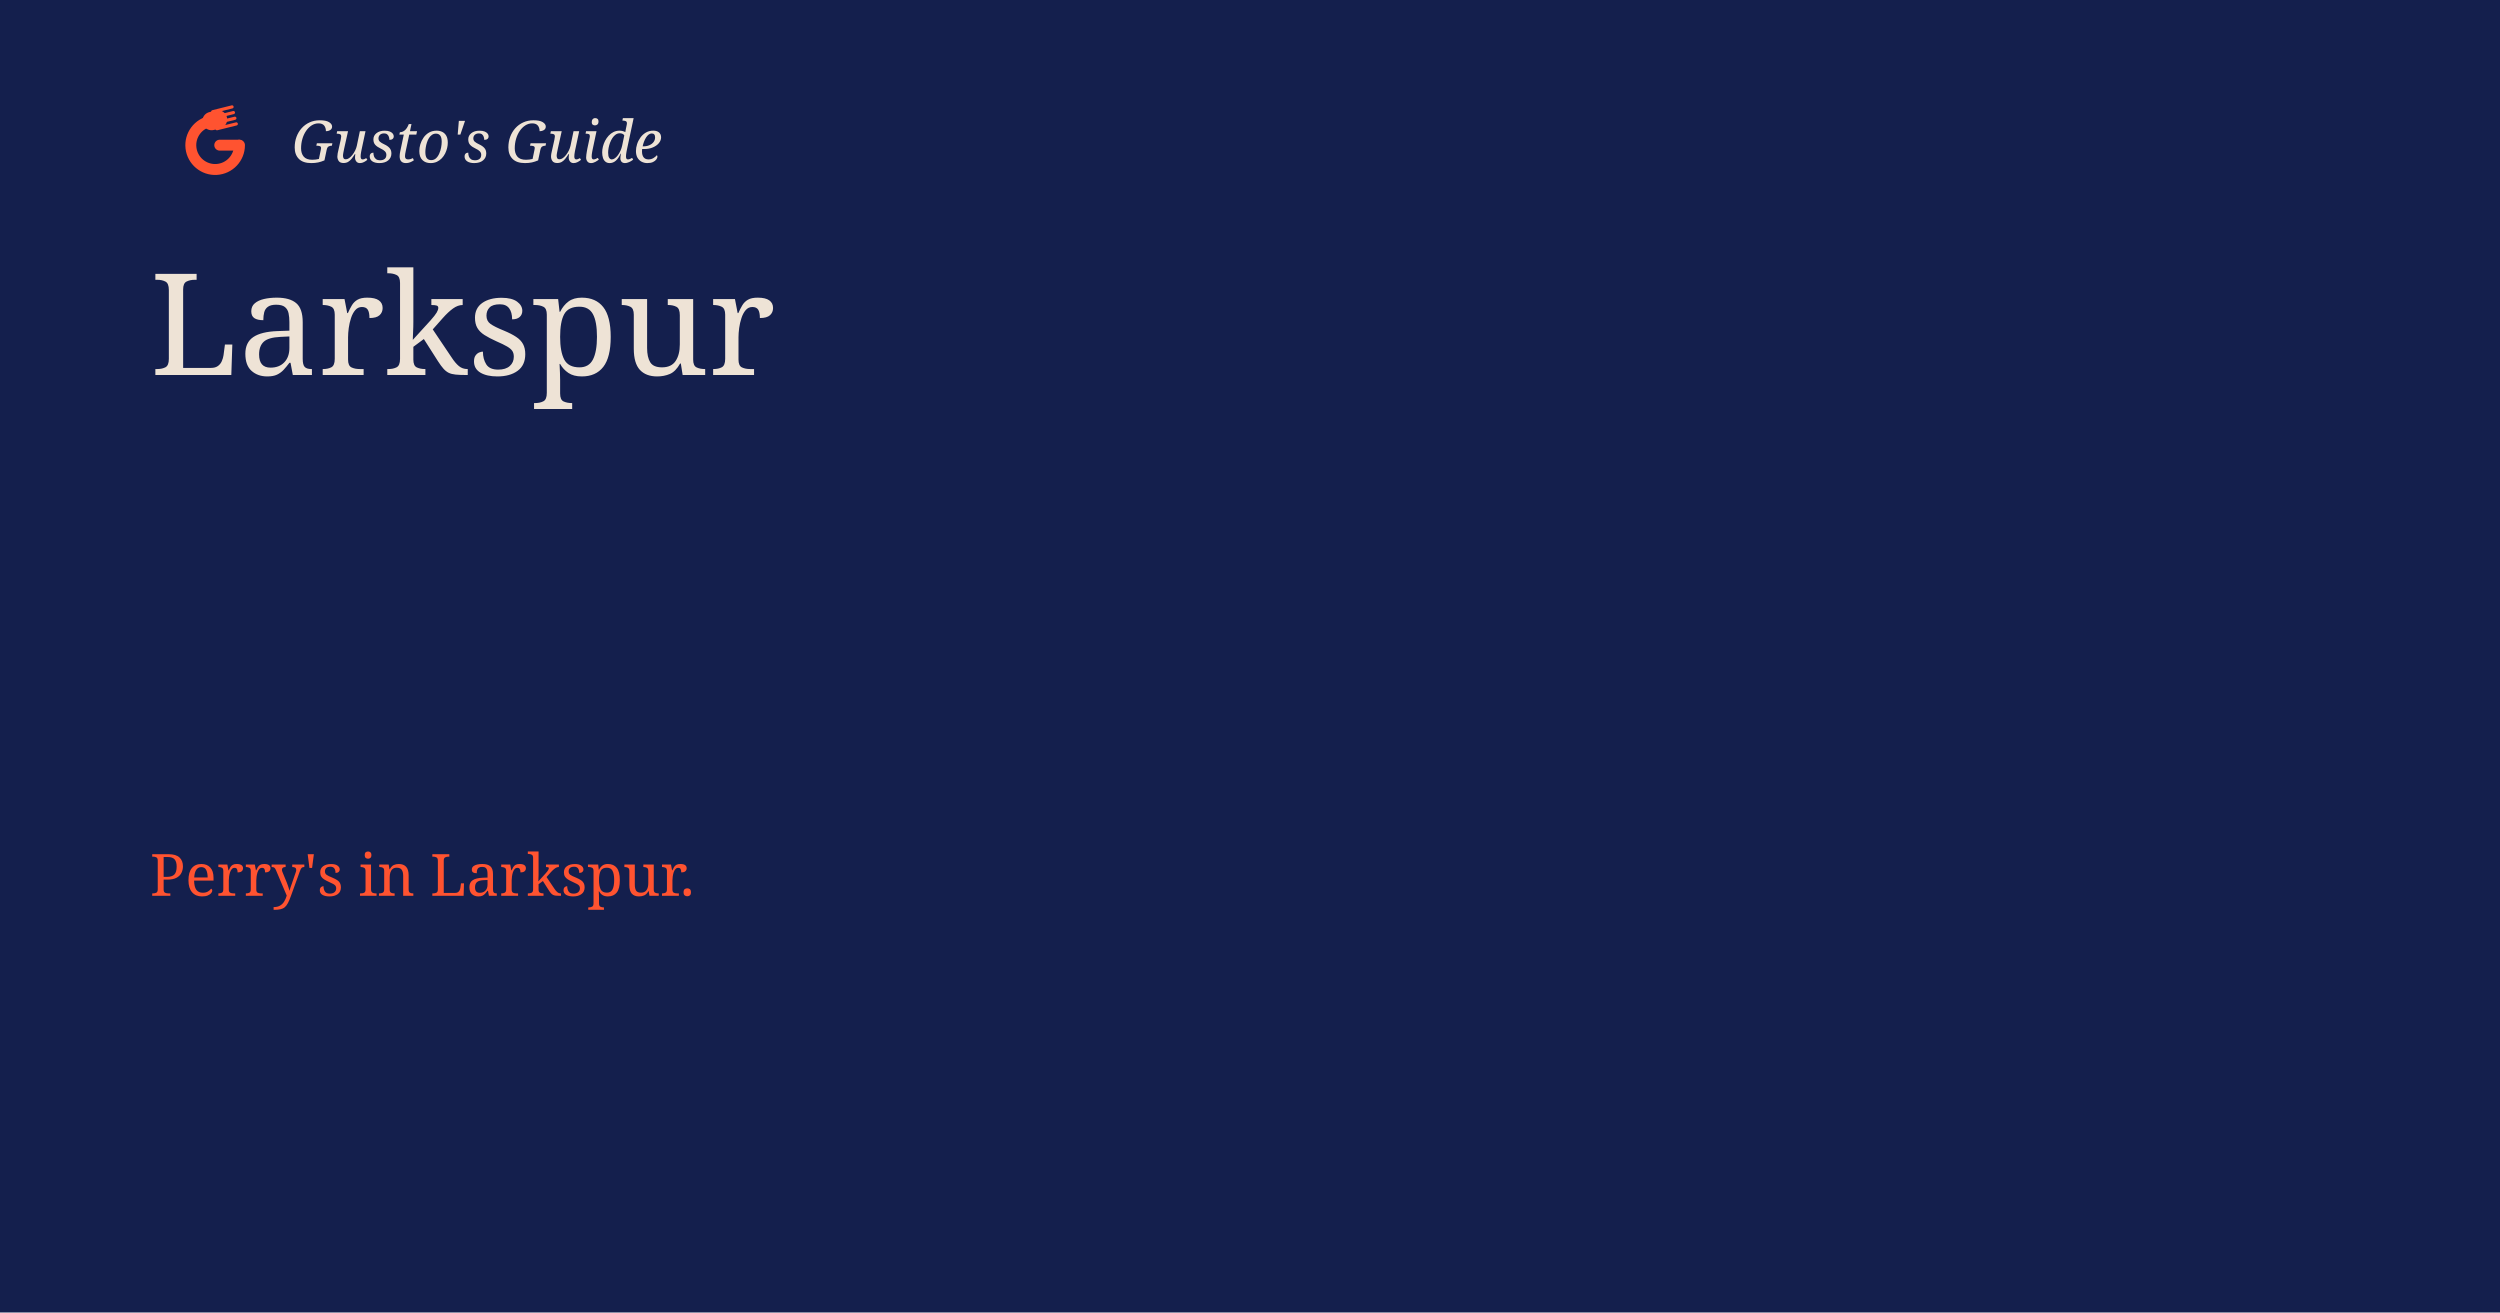
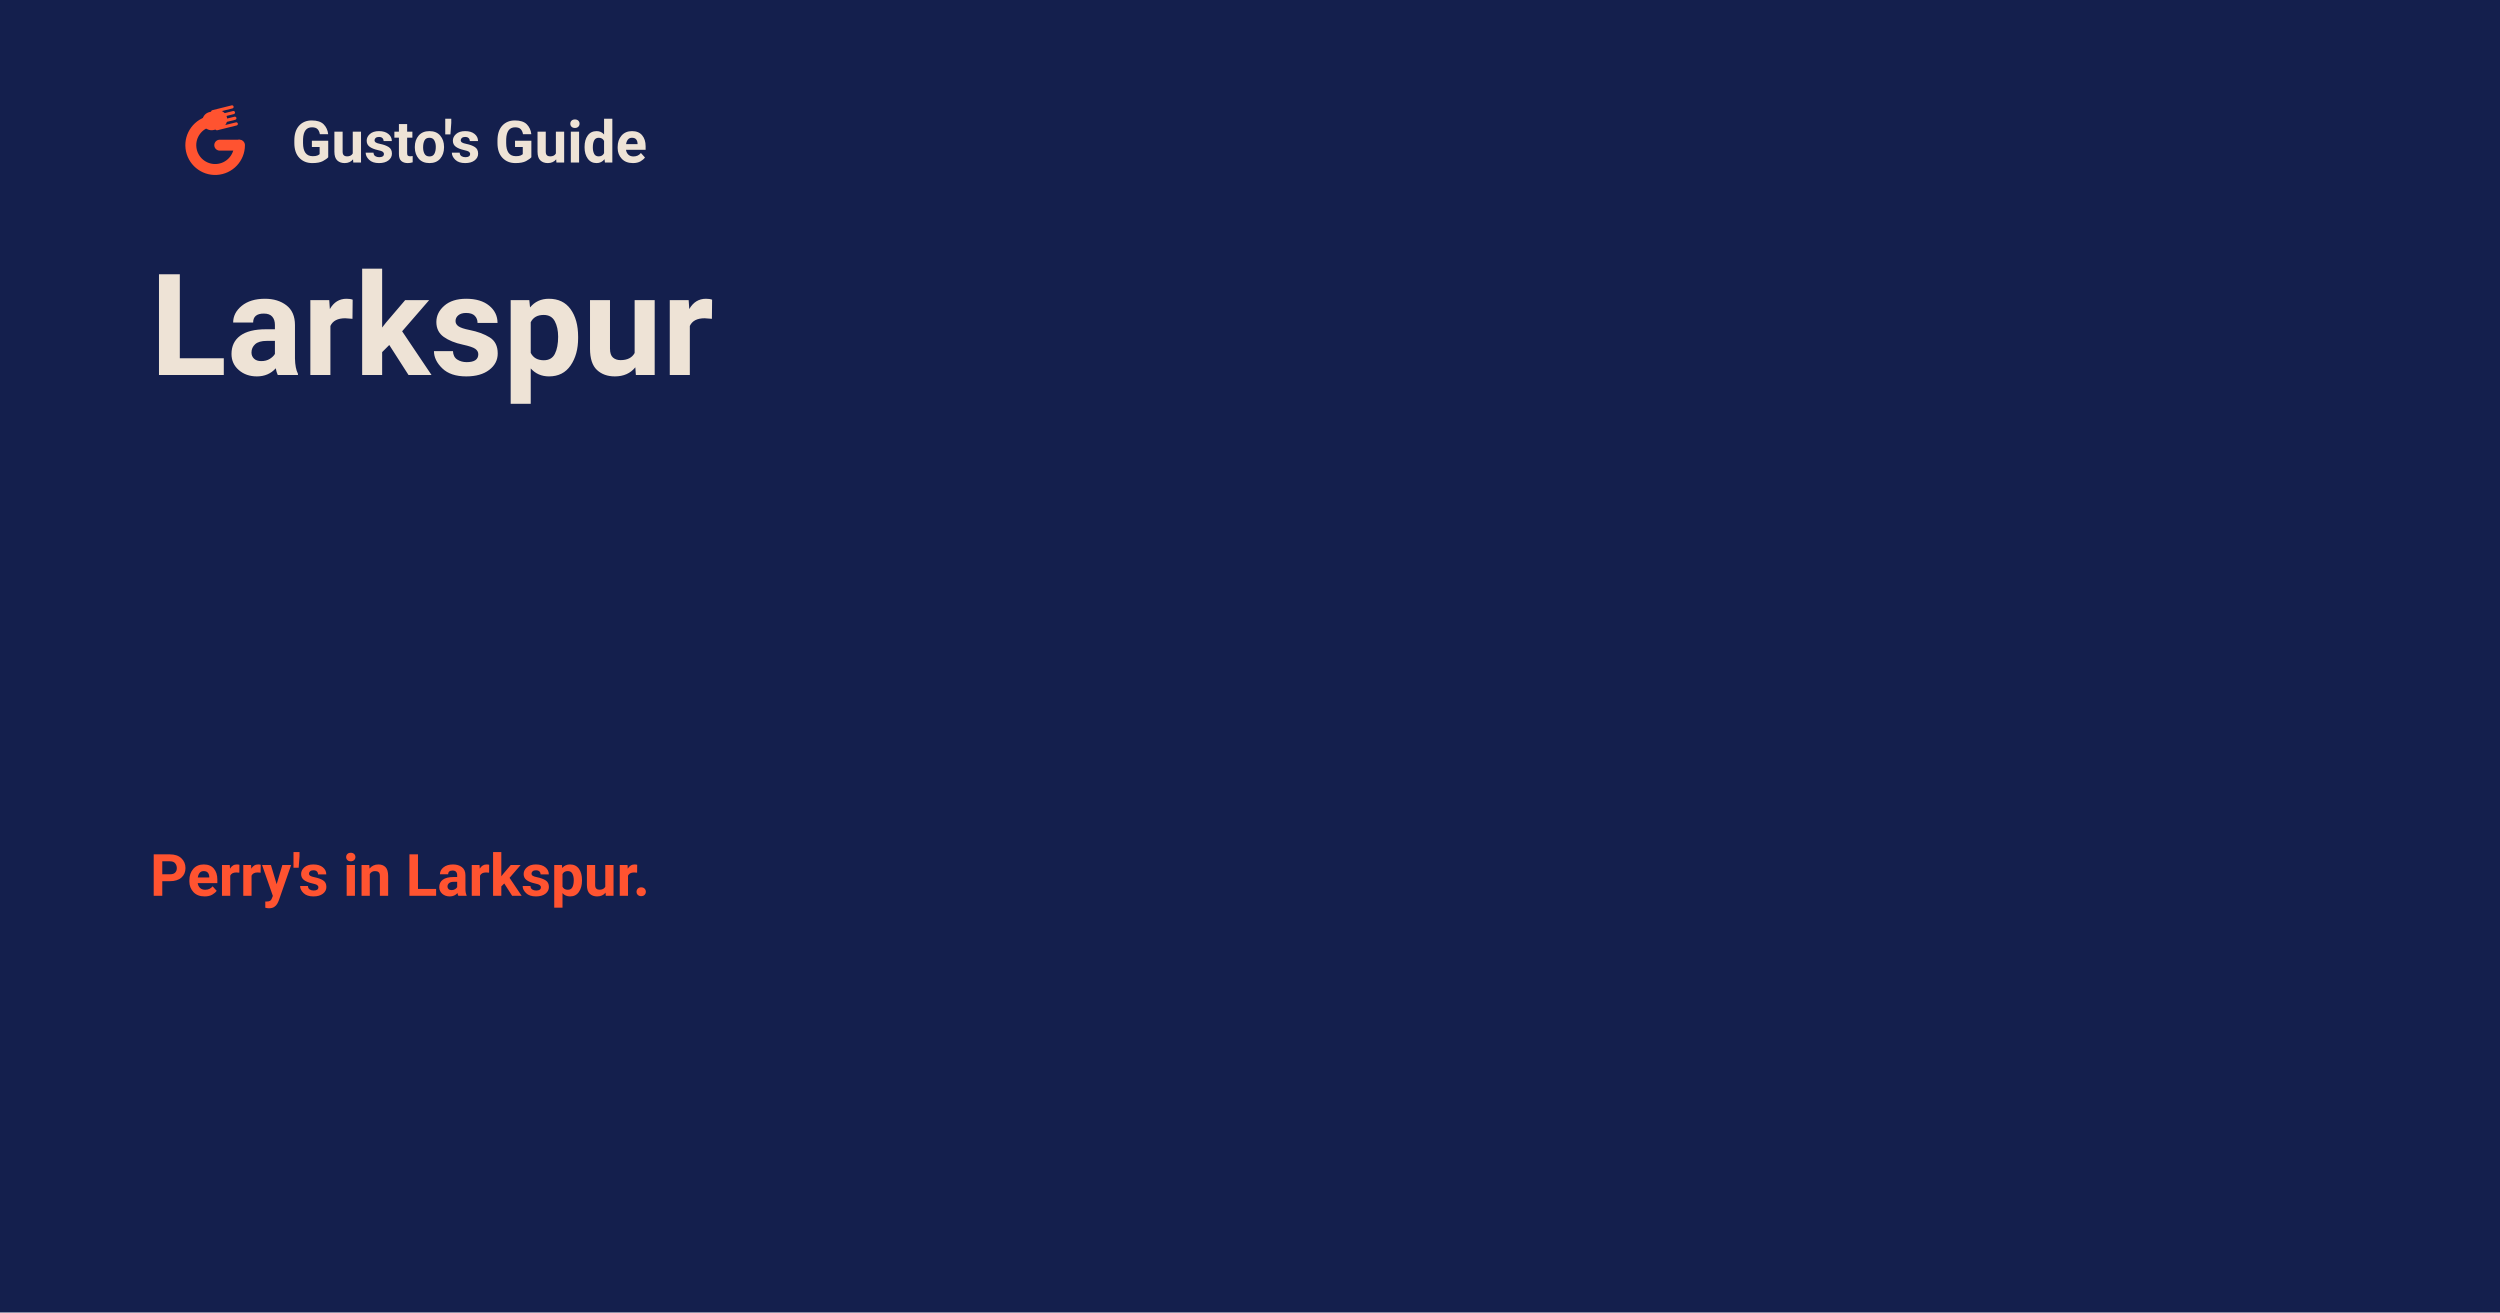
<svg xmlns="http://www.w3.org/2000/svg" width="1200" height="630" viewBox="0 0 1200 630">
  <rect width="1200" height="630" fill="#141F4D" />
  <g transform="translate(72 36) scale(0.92)">
    <g transform="translate(10.59 -0.99)">
      <path d="M 36.1 37.6 A 12.7 12.7 0 1 1 21.19 25.09" fill="none" stroke="#FF5330" stroke-width="5.7" stroke-linecap="round" />
      <path d="M 35.64 37.6 L 25.8 37.6" fill="none" stroke="#FF5330" stroke-width="5.7" stroke-linecap="round" />
      <path d="M 21.19 25.09 L 22.46 24.78" fill="none" stroke="#FF5330" stroke-width="5.7" stroke-linecap="round" />
      <path d="M 21.53 25.01 L 24.88 24.17" fill="none" stroke="#FF5330" stroke-width="9.6" stroke-linecap="round" />
      <path d="M 22.13 20.15 L 32.22 17.63 M 22.86 23.11 L 32.95 20.59 M 23.6 26.06 L 33.69 23.55 M 24.34 29.02 L 34.43 26.51" fill="none" stroke="#FF5330" stroke-width="1.65" stroke-linecap="round" />
    </g>
  </g>
-   <text x="140" y="78" fill="#EEE3D6" font-family="Georgia, serif" font-size="28" font-style="italic">Gusto's Guide</text>
-   <text x="72" y="180" fill="#EEE3D6" font-family="Georgia, serif" font-size="68">Larkspur</text>
-   <text x="72" y="430" fill="#FF5330" font-family="Georgia, serif" font-size="28">Perry's in Larkspur.</text>
+   <text x="140" y="78" fill="#EEE3D6" font-family="system-ui, -apple-system, BlinkMacSystemFont, 'Segoe UI', Roboto, 'Helvetica Neue', Arial, 'Noto Sans', sans-serif" font-weight="600" font-size="28" font-style="normal">Gusto's Guide</text>
+   <text x="72" y="180" fill="#EEE3D6" font-family="system-ui, -apple-system, BlinkMacSystemFont, 'Segoe UI', Roboto, 'Helvetica Neue', Arial, 'Noto Sans', sans-serif" font-weight="600" font-size="68">Larkspur</text>
+   <text x="72" y="430" fill="#FF5330" font-family="system-ui, -apple-system, BlinkMacSystemFont, 'Segoe UI', Roboto, 'Helvetica Neue', Arial, 'Noto Sans', sans-serif" font-weight="600" font-size="28">Perry's in Larkspur.</text>
</svg>
